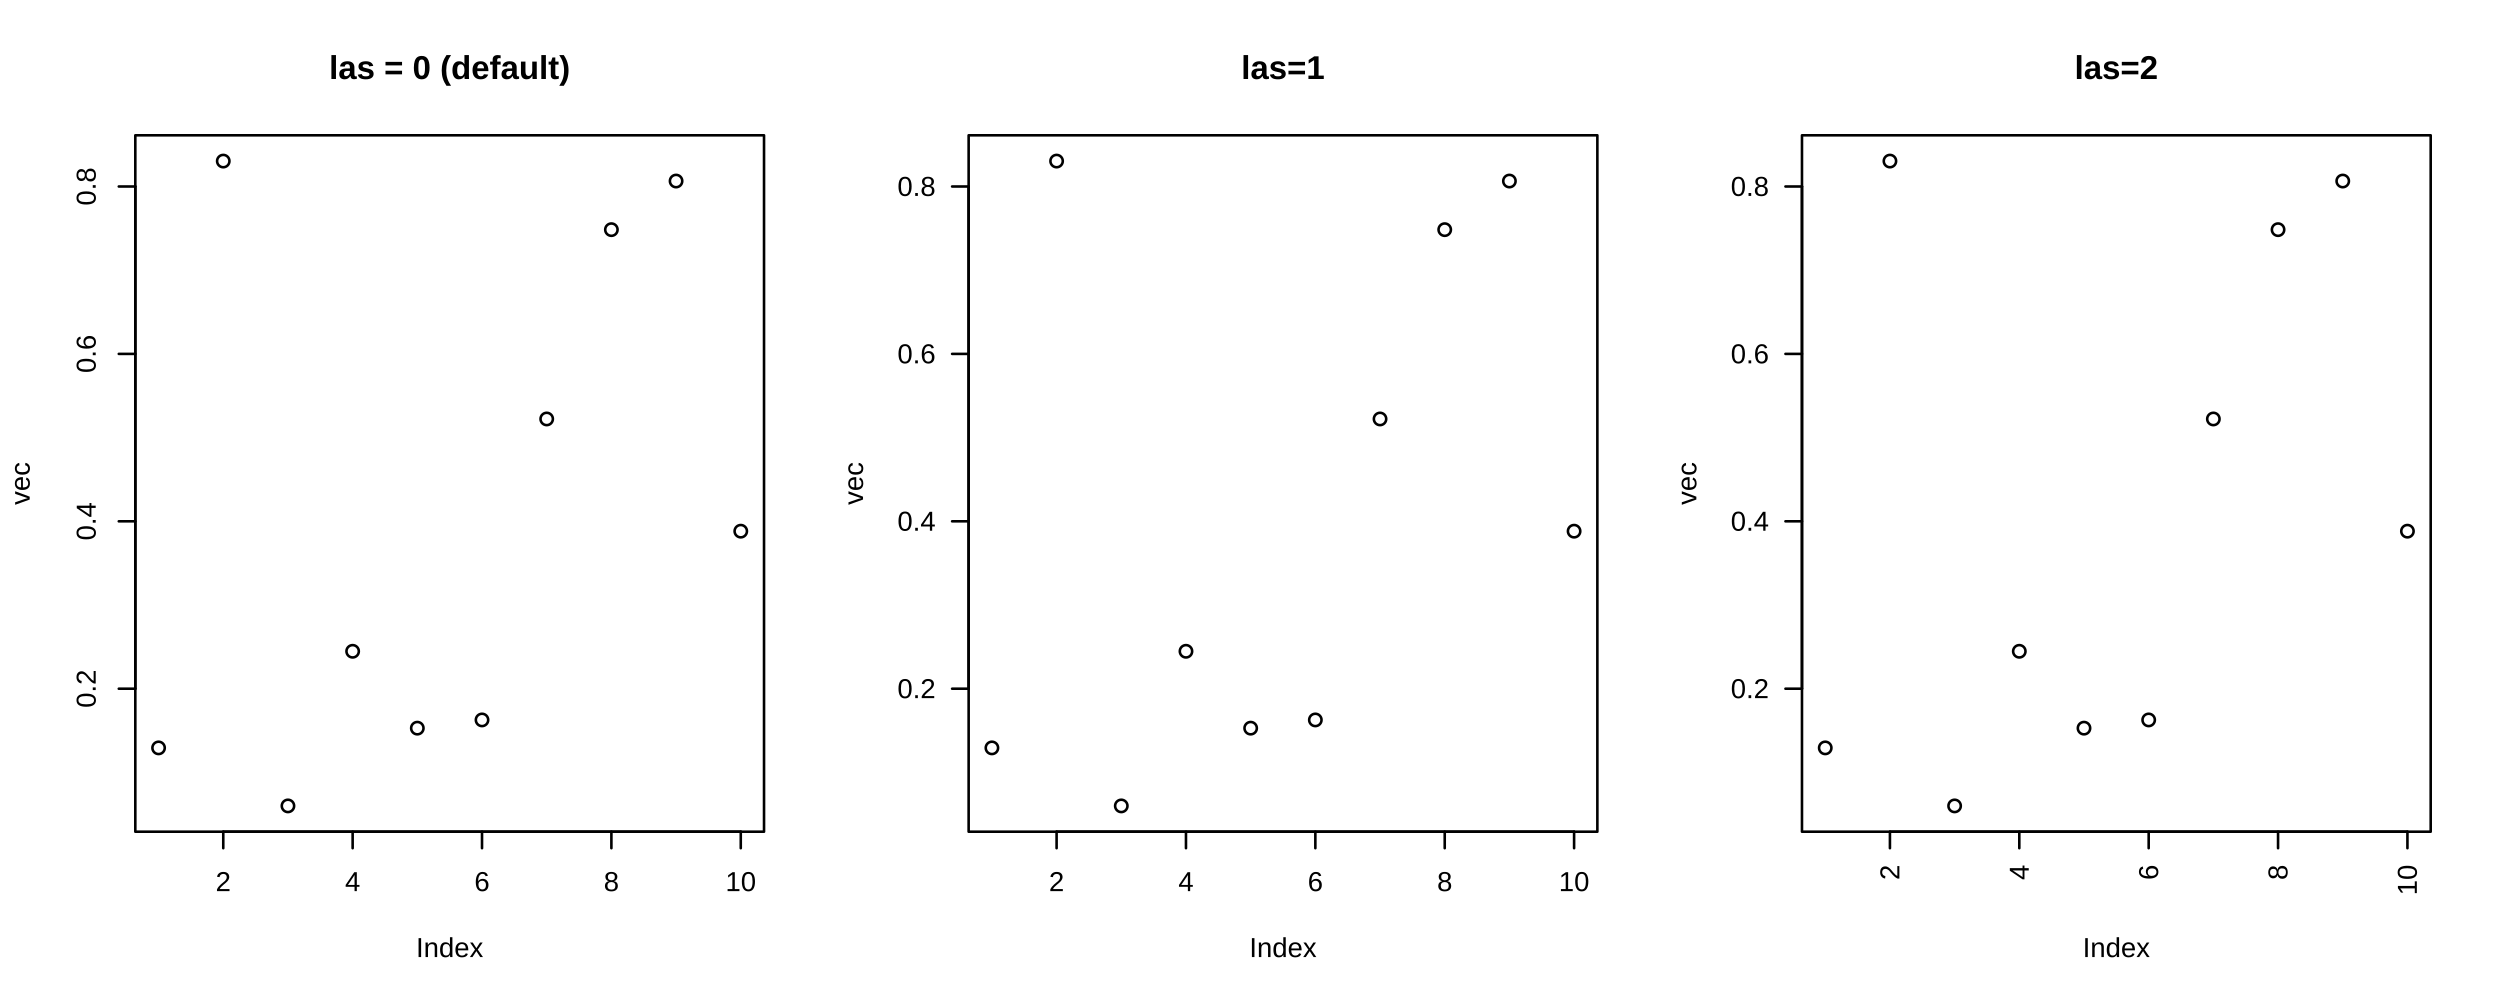
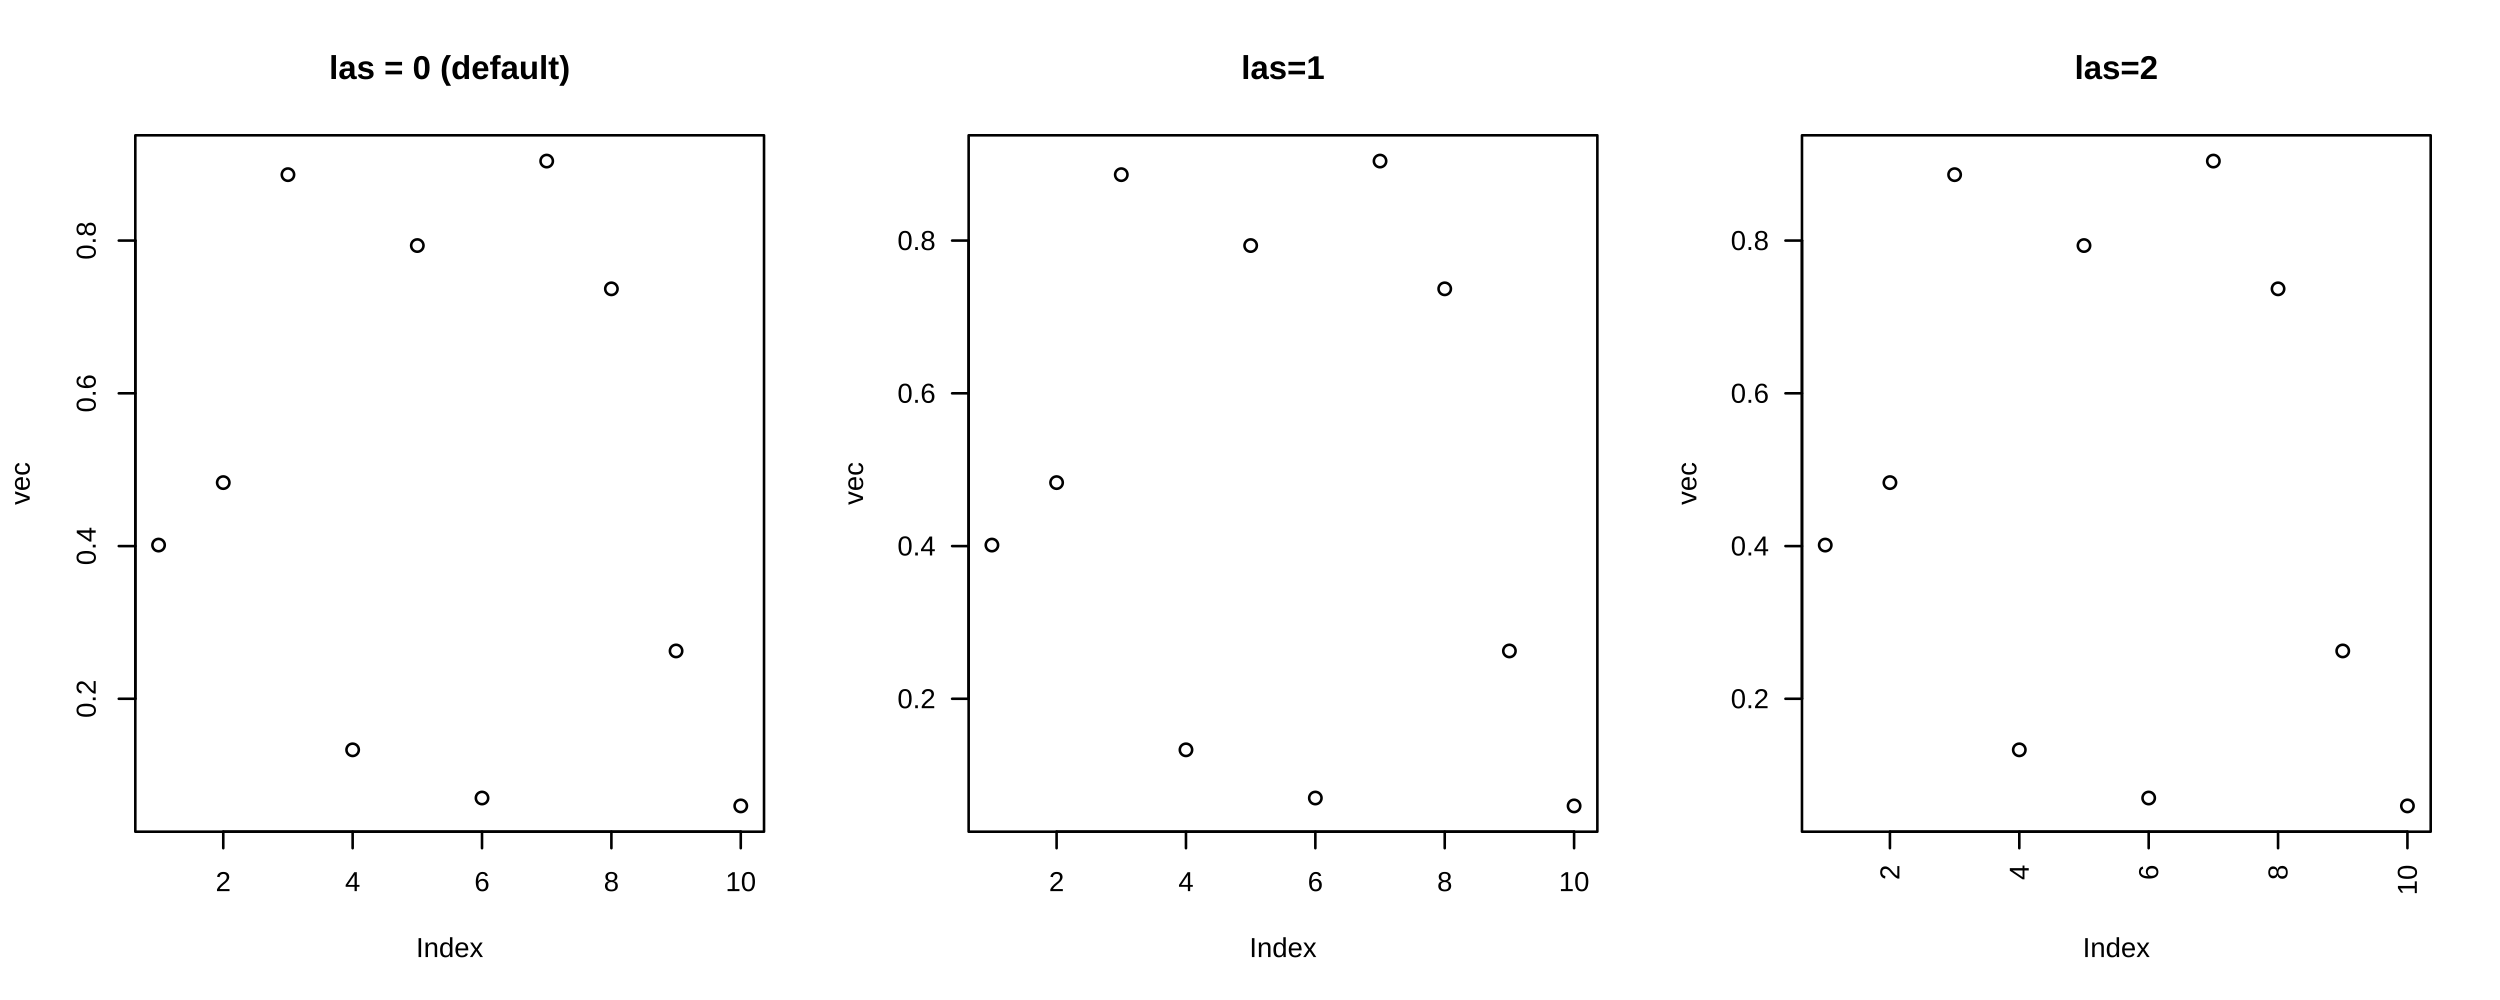
<svg xmlns="http://www.w3.org/2000/svg" width="720.00pt" height="288.00pt" viewBox="0 0 720.00 288.00">
  <g class="svglite">
    <defs>
      <style type="text/css">
    .svglite line, .svglite polyline, .svglite polygon, .svglite path, .svglite rect, .svglite circle {
      fill: none;
      stroke: #000000;
      stroke-linecap: round;
      stroke-linejoin: round;
      stroke-miterlimit: 10.00;
    }
    .svglite text {
      white-space: pre;
    }
    .svglite g.glyphgroup path {
      fill: inherit;
      stroke: none;
    }
  </style>
    </defs>
    <rect width="100%" height="100%" style="stroke: none; fill: #FFFFFF;" />
    <defs>
      <clipPath id="cpMC4wMHw3MjAuMDB8MC4wMHwyODguMDA=">
        <rect x="0.00" y="0.00" width="720.00" height="288.00" />
      </clipPath>
    </defs>
    <g clip-path="url(#cpMC4wMHw3MjAuMDB8MC4wMHwyODguMDA=)">
</g>
    <defs>
      <clipPath id="cpMzguOTd8MjIwLjA0fDM4Ljk3fDIzOS41Mw==">
        <rect x="38.97" y="38.97" width="181.08" height="200.56" />
      </clipPath>
    </defs>
    <g clip-path="url(#cpMzguOTd8MjIwLjA0fDM4Ljk3fDIzOS41Mw==)">
-       <circle cx="45.67" cy="215.39" r="1.78" style="stroke-width: 0.75;" />
-       <circle cx="64.30" cy="46.39" r="1.78" style="stroke-width: 0.75;" />
-       <circle cx="82.93" cy="232.10" r="1.78" style="stroke-width: 0.75;" />
-       <circle cx="101.56" cy="187.57" r="1.78" style="stroke-width: 0.75;" />
-       <circle cx="120.19" cy="209.71" r="1.78" style="stroke-width: 0.75;" />
-       <circle cx="138.82" cy="207.34" r="1.78" style="stroke-width: 0.75;" />
-       <circle cx="157.45" cy="120.66" r="1.78" style="stroke-width: 0.75;" />
-       <circle cx="176.08" cy="66.14" r="1.78" style="stroke-width: 0.75;" />
-       <circle cx="194.71" cy="52.14" r="1.78" style="stroke-width: 0.75;" />
-       <circle cx="213.34" cy="152.98" r="1.78" style="stroke-width: 0.75;" />
+       <circle cx="45.67" cy="156.98" r="1.78" style="stroke-width: 0.75;" />
+       <circle cx="64.30" cy="138.99" r="1.78" style="stroke-width: 0.75;" />
+       <circle cx="82.93" cy="50.30" r="1.78" style="stroke-width: 0.75;" />
+       <circle cx="101.56" cy="215.95" r="1.78" style="stroke-width: 0.75;" />
+       <circle cx="120.19" cy="70.72" r="1.78" style="stroke-width: 0.75;" />
+       <circle cx="138.82" cy="229.83" r="1.78" style="stroke-width: 0.75;" />
+       <circle cx="157.45" cy="46.39" r="1.78" style="stroke-width: 0.75;" />
+       <circle cx="176.08" cy="83.18" r="1.78" style="stroke-width: 0.75;" />
+       <circle cx="194.71" cy="187.47" r="1.78" style="stroke-width: 0.75;" />
+       <circle cx="213.34" cy="232.10" r="1.78" style="stroke-width: 0.75;" />
    </g>
    <g clip-path="url(#cpMC4wMHw3MjAuMDB8MC4wMHwyODguMDA=)">
      <line x1="64.30" y1="239.53" x2="213.34" y2="239.53" style="stroke-width: 0.75;" />
      <line x1="64.30" y1="239.53" x2="64.30" y2="244.28" style="stroke-width: 0.75;" />
      <line x1="101.56" y1="239.53" x2="101.56" y2="244.28" style="stroke-width: 0.75;" />
      <line x1="138.82" y1="239.53" x2="138.82" y2="244.28" style="stroke-width: 0.75;" />
      <line x1="176.08" y1="239.53" x2="176.08" y2="244.28" style="stroke-width: 0.75;" />
      <line x1="213.34" y1="239.53" x2="213.34" y2="244.28" style="stroke-width: 0.75;" />
      <text x="64.30" y="256.64" text-anchor="middle" style="font-size: 7.92px; font-family: &quot;Liberation Sans&quot;;" textLength="4.39px" lengthAdjust="spacingAndGlyphs">2</text>
      <text x="101.56" y="256.64" text-anchor="middle" style="font-size: 7.92px; font-family: &quot;Liberation Sans&quot;;" textLength="4.39px" lengthAdjust="spacingAndGlyphs">4</text>
      <text x="138.82" y="256.64" text-anchor="middle" style="font-size: 7.92px; font-family: &quot;Liberation Sans&quot;;" textLength="4.39px" lengthAdjust="spacingAndGlyphs">6</text>
      <text x="176.08" y="256.64" text-anchor="middle" style="font-size: 7.92px; font-family: &quot;Liberation Sans&quot;;" textLength="4.39px" lengthAdjust="spacingAndGlyphs">8</text>
      <text x="213.34" y="256.64" text-anchor="middle" style="font-size: 7.92px; font-family: &quot;Liberation Sans&quot;;" textLength="8.78px" lengthAdjust="spacingAndGlyphs">10</text>
-       <line x1="38.97" y1="198.35" x2="38.97" y2="53.71" style="stroke-width: 0.75;" />
-       <line x1="38.97" y1="198.35" x2="34.21" y2="198.35" style="stroke-width: 0.75;" />
-       <line x1="38.97" y1="150.14" x2="34.21" y2="150.14" style="stroke-width: 0.75;" />
-       <line x1="38.97" y1="101.92" x2="34.21" y2="101.92" style="stroke-width: 0.75;" />
-       <line x1="38.97" y1="53.71" x2="34.21" y2="53.71" style="stroke-width: 0.75;" />
-       <text transform="translate(27.56,198.35) rotate(-90)" text-anchor="middle" style="font-size: 7.92px; font-family: &quot;Liberation Sans&quot;;" textLength="10.98px" lengthAdjust="spacingAndGlyphs">0.2</text>
-       <text transform="translate(27.56,150.14) rotate(-90)" text-anchor="middle" style="font-size: 7.92px; font-family: &quot;Liberation Sans&quot;;" textLength="10.98px" lengthAdjust="spacingAndGlyphs">0.4</text>
-       <text transform="translate(27.56,101.92) rotate(-90)" text-anchor="middle" style="font-size: 7.92px; font-family: &quot;Liberation Sans&quot;;" textLength="10.98px" lengthAdjust="spacingAndGlyphs">0.6</text>
-       <text transform="translate(27.56,53.71) rotate(-90)" text-anchor="middle" style="font-size: 7.92px; font-family: &quot;Liberation Sans&quot;;" textLength="10.98px" lengthAdjust="spacingAndGlyphs">0.8</text>
+       <line x1="38.97" y1="201.25" x2="38.97" y2="69.29" style="stroke-width: 0.75;" />
+       <line x1="38.97" y1="201.25" x2="34.21" y2="201.25" style="stroke-width: 0.75;" />
+       <line x1="38.97" y1="157.27" x2="34.21" y2="157.27" style="stroke-width: 0.75;" />
+       <line x1="38.97" y1="113.28" x2="34.21" y2="113.28" style="stroke-width: 0.75;" />
+       <line x1="38.97" y1="69.29" x2="34.21" y2="69.29" style="stroke-width: 0.75;" />
+       <text transform="translate(27.56,201.25) rotate(-90)" text-anchor="middle" style="font-size: 7.92px; font-family: &quot;Liberation Sans&quot;;" textLength="10.98px" lengthAdjust="spacingAndGlyphs">0.2</text>
+       <text transform="translate(27.56,157.27) rotate(-90)" text-anchor="middle" style="font-size: 7.92px; font-family: &quot;Liberation Sans&quot;;" textLength="10.98px" lengthAdjust="spacingAndGlyphs">0.4</text>
+       <text transform="translate(27.56,113.28) rotate(-90)" text-anchor="middle" style="font-size: 7.92px; font-family: &quot;Liberation Sans&quot;;" textLength="10.98px" lengthAdjust="spacingAndGlyphs">0.6</text>
+       <text transform="translate(27.56,69.29) rotate(-90)" text-anchor="middle" style="font-size: 7.92px; font-family: &quot;Liberation Sans&quot;;" textLength="10.98px" lengthAdjust="spacingAndGlyphs">0.8</text>
      <polygon points="38.97,239.53 220.04,239.53 220.04,38.97 38.97,38.97 " style="stroke-width: 0.75;" />
    </g>
    <defs>
      <clipPath id="cpMC4wMHwyNDAuMDB8MC4wMHwyODguMDA=">
        <rect x="0.00" y="0.00" width="240.00" height="288.00" />
      </clipPath>
    </defs>
    <g clip-path="url(#cpMC4wMHwyNDAuMDB8MC4wMHwyODguMDA=)">
      <text x="129.50" y="22.75" text-anchor="middle" style="font-size: 9.50px; font-weight: bold; font-family: &quot;Liberation Sans&quot;;" textLength="69.38px" lengthAdjust="spacingAndGlyphs">las = 0 (default)</text>
      <text x="129.50" y="275.64" text-anchor="middle" style="font-size: 7.92px; font-family: &quot;Liberation Sans&quot;;" textLength="19.33px" lengthAdjust="spacingAndGlyphs">Index</text>
      <text transform="translate(8.55,139.25) rotate(-90)" text-anchor="middle" style="font-size: 7.92px; font-family: &quot;Liberation Sans&quot;;" textLength="12.30px" lengthAdjust="spacingAndGlyphs">vec</text>
    </g>
    <defs>
      <clipPath id="cpMjc4Ljk3fDQ2MC4wNHwzOC45N3wyMzkuNTM=">
        <rect x="278.97" y="38.97" width="181.08" height="200.56" />
      </clipPath>
    </defs>
    <g clip-path="url(#cpMjc4Ljk3fDQ2MC4wNHwzOC45N3wyMzkuNTM=)">
-       <circle cx="285.67" cy="215.39" r="1.78" style="stroke-width: 0.75;" />
-       <circle cx="304.30" cy="46.39" r="1.78" style="stroke-width: 0.75;" />
-       <circle cx="322.93" cy="232.10" r="1.78" style="stroke-width: 0.75;" />
-       <circle cx="341.56" cy="187.57" r="1.78" style="stroke-width: 0.75;" />
-       <circle cx="360.19" cy="209.71" r="1.78" style="stroke-width: 0.75;" />
-       <circle cx="378.82" cy="207.34" r="1.78" style="stroke-width: 0.75;" />
-       <circle cx="397.45" cy="120.66" r="1.78" style="stroke-width: 0.75;" />
-       <circle cx="416.08" cy="66.14" r="1.78" style="stroke-width: 0.75;" />
-       <circle cx="434.71" cy="52.14" r="1.78" style="stroke-width: 0.75;" />
-       <circle cx="453.34" cy="152.98" r="1.78" style="stroke-width: 0.75;" />
+       <circle cx="285.67" cy="156.98" r="1.78" style="stroke-width: 0.75;" />
+       <circle cx="304.30" cy="138.99" r="1.78" style="stroke-width: 0.75;" />
+       <circle cx="322.93" cy="50.30" r="1.78" style="stroke-width: 0.75;" />
+       <circle cx="341.56" cy="215.95" r="1.78" style="stroke-width: 0.75;" />
+       <circle cx="360.19" cy="70.72" r="1.78" style="stroke-width: 0.75;" />
+       <circle cx="378.82" cy="229.83" r="1.78" style="stroke-width: 0.75;" />
+       <circle cx="397.45" cy="46.39" r="1.78" style="stroke-width: 0.75;" />
+       <circle cx="416.08" cy="83.18" r="1.78" style="stroke-width: 0.75;" />
+       <circle cx="434.71" cy="187.47" r="1.78" style="stroke-width: 0.75;" />
+       <circle cx="453.34" cy="232.10" r="1.78" style="stroke-width: 0.75;" />
    </g>
    <g clip-path="url(#cpMC4wMHw3MjAuMDB8MC4wMHwyODguMDA=)">
      <line x1="304.30" y1="239.53" x2="453.34" y2="239.53" style="stroke-width: 0.75;" />
      <line x1="304.30" y1="239.53" x2="304.30" y2="244.28" style="stroke-width: 0.75;" />
      <line x1="341.56" y1="239.53" x2="341.56" y2="244.28" style="stroke-width: 0.75;" />
      <line x1="378.82" y1="239.53" x2="378.82" y2="244.28" style="stroke-width: 0.75;" />
      <line x1="416.08" y1="239.53" x2="416.08" y2="244.28" style="stroke-width: 0.75;" />
      <line x1="453.34" y1="239.53" x2="453.34" y2="244.28" style="stroke-width: 0.75;" />
      <text x="304.30" y="256.64" text-anchor="middle" style="font-size: 7.92px; font-family: &quot;Liberation Sans&quot;;" textLength="4.39px" lengthAdjust="spacingAndGlyphs">2</text>
      <text x="341.56" y="256.64" text-anchor="middle" style="font-size: 7.92px; font-family: &quot;Liberation Sans&quot;;" textLength="4.39px" lengthAdjust="spacingAndGlyphs">4</text>
      <text x="378.82" y="256.64" text-anchor="middle" style="font-size: 7.92px; font-family: &quot;Liberation Sans&quot;;" textLength="4.39px" lengthAdjust="spacingAndGlyphs">6</text>
      <text x="416.08" y="256.64" text-anchor="middle" style="font-size: 7.92px; font-family: &quot;Liberation Sans&quot;;" textLength="4.39px" lengthAdjust="spacingAndGlyphs">8</text>
      <text x="453.34" y="256.64" text-anchor="middle" style="font-size: 7.92px; font-family: &quot;Liberation Sans&quot;;" textLength="8.78px" lengthAdjust="spacingAndGlyphs">10</text>
-       <line x1="278.97" y1="198.35" x2="278.97" y2="53.71" style="stroke-width: 0.75;" />
-       <line x1="278.97" y1="198.35" x2="274.21" y2="198.35" style="stroke-width: 0.75;" />
-       <line x1="278.97" y1="150.14" x2="274.21" y2="150.14" style="stroke-width: 0.75;" />
-       <line x1="278.97" y1="101.92" x2="274.21" y2="101.92" style="stroke-width: 0.75;" />
-       <line x1="278.97" y1="53.71" x2="274.21" y2="53.71" style="stroke-width: 0.75;" />
-       <text x="269.46" y="201.07" text-anchor="end" style="font-size: 7.92px; font-family: &quot;Liberation Sans&quot;;" textLength="10.98px" lengthAdjust="spacingAndGlyphs">0.2</text>
-       <text x="269.46" y="152.85" text-anchor="end" style="font-size: 7.92px; font-family: &quot;Liberation Sans&quot;;" textLength="10.98px" lengthAdjust="spacingAndGlyphs">0.4</text>
-       <text x="269.46" y="104.64" text-anchor="end" style="font-size: 7.92px; font-family: &quot;Liberation Sans&quot;;" textLength="10.98px" lengthAdjust="spacingAndGlyphs">0.6</text>
-       <text x="269.46" y="56.43" text-anchor="end" style="font-size: 7.92px; font-family: &quot;Liberation Sans&quot;;" textLength="10.98px" lengthAdjust="spacingAndGlyphs">0.8</text>
+       <line x1="278.97" y1="201.25" x2="278.97" y2="69.29" style="stroke-width: 0.75;" />
+       <line x1="278.97" y1="201.25" x2="274.21" y2="201.25" style="stroke-width: 0.75;" />
+       <line x1="278.97" y1="157.27" x2="274.21" y2="157.27" style="stroke-width: 0.75;" />
+       <line x1="278.97" y1="113.28" x2="274.21" y2="113.28" style="stroke-width: 0.75;" />
+       <line x1="278.97" y1="69.29" x2="274.21" y2="69.29" style="stroke-width: 0.75;" />
+       <text x="269.46" y="203.97" text-anchor="end" style="font-size: 7.92px; font-family: &quot;Liberation Sans&quot;;" textLength="10.98px" lengthAdjust="spacingAndGlyphs">0.2</text>
+       <text x="269.46" y="159.98" text-anchor="end" style="font-size: 7.92px; font-family: &quot;Liberation Sans&quot;;" textLength="10.98px" lengthAdjust="spacingAndGlyphs">0.4</text>
+       <text x="269.46" y="116.00" text-anchor="end" style="font-size: 7.92px; font-family: &quot;Liberation Sans&quot;;" textLength="10.98px" lengthAdjust="spacingAndGlyphs">0.6</text>
+       <text x="269.46" y="72.01" text-anchor="end" style="font-size: 7.92px; font-family: &quot;Liberation Sans&quot;;" textLength="10.98px" lengthAdjust="spacingAndGlyphs">0.8</text>
      <polygon points="278.97,239.53 460.04,239.53 460.04,38.97 278.97,38.97 " style="stroke-width: 0.75;" />
    </g>
    <defs>
      <clipPath id="cpMjQwLjAwfDQ4MC4wMHwwLjAwfDI4OC4wMA==">
        <rect x="240.00" y="0.00" width="240.00" height="288.00" />
      </clipPath>
    </defs>
    <g clip-path="url(#cpMjQwLjAwfDQ4MC4wMHwwLjAwfDI4OC4wMA==)">
      <text x="369.50" y="22.75" text-anchor="middle" style="font-size: 9.50px; font-weight: bold; font-family: &quot;Liberation Sans&quot;;" textLength="24.03px" lengthAdjust="spacingAndGlyphs">las=1</text>
      <text x="369.50" y="275.64" text-anchor="middle" style="font-size: 7.92px; font-family: &quot;Liberation Sans&quot;;" textLength="19.33px" lengthAdjust="spacingAndGlyphs">Index</text>
      <text transform="translate(248.55,139.25) rotate(-90)" text-anchor="middle" style="font-size: 7.92px; font-family: &quot;Liberation Sans&quot;;" textLength="12.30px" lengthAdjust="spacingAndGlyphs">vec</text>
    </g>
    <defs>
      <clipPath id="cpNTE4Ljk3fDcwMC4wNHwzOC45N3wyMzkuNTM=">
        <rect x="518.97" y="38.97" width="181.08" height="200.56" />
      </clipPath>
    </defs>
    <g clip-path="url(#cpNTE4Ljk3fDcwMC4wNHwzOC45N3wyMzkuNTM=)">
-       <circle cx="525.67" cy="215.39" r="1.78" style="stroke-width: 0.75;" />
-       <circle cx="544.30" cy="46.39" r="1.78" style="stroke-width: 0.75;" />
-       <circle cx="562.93" cy="232.10" r="1.78" style="stroke-width: 0.75;" />
-       <circle cx="581.56" cy="187.57" r="1.78" style="stroke-width: 0.75;" />
-       <circle cx="600.19" cy="209.71" r="1.78" style="stroke-width: 0.75;" />
-       <circle cx="618.82" cy="207.34" r="1.78" style="stroke-width: 0.75;" />
-       <circle cx="637.45" cy="120.66" r="1.78" style="stroke-width: 0.75;" />
-       <circle cx="656.08" cy="66.14" r="1.78" style="stroke-width: 0.75;" />
-       <circle cx="674.71" cy="52.14" r="1.78" style="stroke-width: 0.75;" />
-       <circle cx="693.34" cy="152.98" r="1.78" style="stroke-width: 0.75;" />
+       <circle cx="525.67" cy="156.98" r="1.78" style="stroke-width: 0.75;" />
+       <circle cx="544.30" cy="138.99" r="1.78" style="stroke-width: 0.75;" />
+       <circle cx="562.93" cy="50.30" r="1.78" style="stroke-width: 0.75;" />
+       <circle cx="581.56" cy="215.95" r="1.78" style="stroke-width: 0.75;" />
+       <circle cx="600.19" cy="70.72" r="1.78" style="stroke-width: 0.75;" />
+       <circle cx="618.82" cy="229.83" r="1.78" style="stroke-width: 0.75;" />
+       <circle cx="637.45" cy="46.39" r="1.78" style="stroke-width: 0.75;" />
+       <circle cx="656.08" cy="83.18" r="1.78" style="stroke-width: 0.75;" />
+       <circle cx="674.71" cy="187.47" r="1.78" style="stroke-width: 0.75;" />
+       <circle cx="693.34" cy="232.10" r="1.78" style="stroke-width: 0.75;" />
    </g>
    <g clip-path="url(#cpMC4wMHw3MjAuMDB8MC4wMHwyODguMDA=)">
      <line x1="544.30" y1="239.53" x2="693.34" y2="239.53" style="stroke-width: 0.75;" />
      <line x1="544.30" y1="239.53" x2="544.30" y2="244.28" style="stroke-width: 0.75;" />
      <line x1="581.56" y1="239.53" x2="581.56" y2="244.28" style="stroke-width: 0.75;" />
      <line x1="618.82" y1="239.53" x2="618.82" y2="244.28" style="stroke-width: 0.75;" />
      <line x1="656.08" y1="239.53" x2="656.08" y2="244.28" style="stroke-width: 0.75;" />
      <line x1="693.34" y1="239.53" x2="693.34" y2="244.28" style="stroke-width: 0.75;" />
      <text transform="translate(547.02,249.03) rotate(-90)" text-anchor="end" style="font-size: 7.92px; font-family: &quot;Liberation Sans&quot;;" textLength="4.39px" lengthAdjust="spacingAndGlyphs">2</text>
      <text transform="translate(584.28,249.03) rotate(-90)" text-anchor="end" style="font-size: 7.92px; font-family: &quot;Liberation Sans&quot;;" textLength="4.39px" lengthAdjust="spacingAndGlyphs">4</text>
      <text transform="translate(621.54,249.03) rotate(-90)" text-anchor="end" style="font-size: 7.92px; font-family: &quot;Liberation Sans&quot;;" textLength="4.39px" lengthAdjust="spacingAndGlyphs">6</text>
      <text transform="translate(658.79,249.03) rotate(-90)" text-anchor="end" style="font-size: 7.92px; font-family: &quot;Liberation Sans&quot;;" textLength="4.39px" lengthAdjust="spacingAndGlyphs">8</text>
      <text transform="translate(696.05,249.03) rotate(-90)" text-anchor="end" style="font-size: 7.92px; font-family: &quot;Liberation Sans&quot;;" textLength="8.78px" lengthAdjust="spacingAndGlyphs">10</text>
-       <line x1="518.97" y1="198.35" x2="518.97" y2="53.71" style="stroke-width: 0.75;" />
-       <line x1="518.97" y1="198.35" x2="514.21" y2="198.35" style="stroke-width: 0.75;" />
-       <line x1="518.97" y1="150.14" x2="514.21" y2="150.14" style="stroke-width: 0.75;" />
-       <line x1="518.97" y1="101.92" x2="514.21" y2="101.92" style="stroke-width: 0.75;" />
-       <line x1="518.97" y1="53.71" x2="514.21" y2="53.71" style="stroke-width: 0.75;" />
-       <text x="509.46" y="201.07" text-anchor="end" style="font-size: 7.92px; font-family: &quot;Liberation Sans&quot;;" textLength="10.98px" lengthAdjust="spacingAndGlyphs">0.2</text>
-       <text x="509.46" y="152.85" text-anchor="end" style="font-size: 7.92px; font-family: &quot;Liberation Sans&quot;;" textLength="10.98px" lengthAdjust="spacingAndGlyphs">0.4</text>
-       <text x="509.46" y="104.64" text-anchor="end" style="font-size: 7.92px; font-family: &quot;Liberation Sans&quot;;" textLength="10.98px" lengthAdjust="spacingAndGlyphs">0.6</text>
-       <text x="509.46" y="56.43" text-anchor="end" style="font-size: 7.92px; font-family: &quot;Liberation Sans&quot;;" textLength="10.98px" lengthAdjust="spacingAndGlyphs">0.8</text>
+       <line x1="518.97" y1="201.25" x2="518.97" y2="69.29" style="stroke-width: 0.75;" />
+       <line x1="518.97" y1="201.25" x2="514.21" y2="201.25" style="stroke-width: 0.75;" />
+       <line x1="518.97" y1="157.27" x2="514.21" y2="157.27" style="stroke-width: 0.75;" />
+       <line x1="518.97" y1="113.28" x2="514.21" y2="113.28" style="stroke-width: 0.75;" />
+       <line x1="518.97" y1="69.29" x2="514.21" y2="69.29" style="stroke-width: 0.75;" />
+       <text x="509.46" y="203.97" text-anchor="end" style="font-size: 7.92px; font-family: &quot;Liberation Sans&quot;;" textLength="10.98px" lengthAdjust="spacingAndGlyphs">0.2</text>
+       <text x="509.46" y="159.98" text-anchor="end" style="font-size: 7.92px; font-family: &quot;Liberation Sans&quot;;" textLength="10.98px" lengthAdjust="spacingAndGlyphs">0.4</text>
+       <text x="509.46" y="116.00" text-anchor="end" style="font-size: 7.92px; font-family: &quot;Liberation Sans&quot;;" textLength="10.98px" lengthAdjust="spacingAndGlyphs">0.6</text>
+       <text x="509.46" y="72.01" text-anchor="end" style="font-size: 7.92px; font-family: &quot;Liberation Sans&quot;;" textLength="10.98px" lengthAdjust="spacingAndGlyphs">0.8</text>
      <polygon points="518.97,239.53 700.04,239.53 700.04,38.97 518.97,38.97 " style="stroke-width: 0.75;" />
    </g>
    <defs>
      <clipPath id="cpNDgwLjAwfDcyMC4wMHwwLjAwfDI4OC4wMA==">
        <rect x="480.00" y="0.00" width="240.00" height="288.00" />
      </clipPath>
    </defs>
    <g clip-path="url(#cpNDgwLjAwfDcyMC4wMHwwLjAwfDI4OC4wMA==)">
      <text x="609.50" y="22.75" text-anchor="middle" style="font-size: 9.50px; font-weight: bold; font-family: &quot;Liberation Sans&quot;;" textLength="24.03px" lengthAdjust="spacingAndGlyphs">las=2</text>
      <text x="609.50" y="275.64" text-anchor="middle" style="font-size: 7.92px; font-family: &quot;Liberation Sans&quot;;" textLength="19.33px" lengthAdjust="spacingAndGlyphs">Index</text>
      <text transform="translate(488.55,139.25) rotate(-90)" text-anchor="middle" style="font-size: 7.92px; font-family: &quot;Liberation Sans&quot;;" textLength="12.30px" lengthAdjust="spacingAndGlyphs">vec</text>
    </g>
  </g>
</svg>
